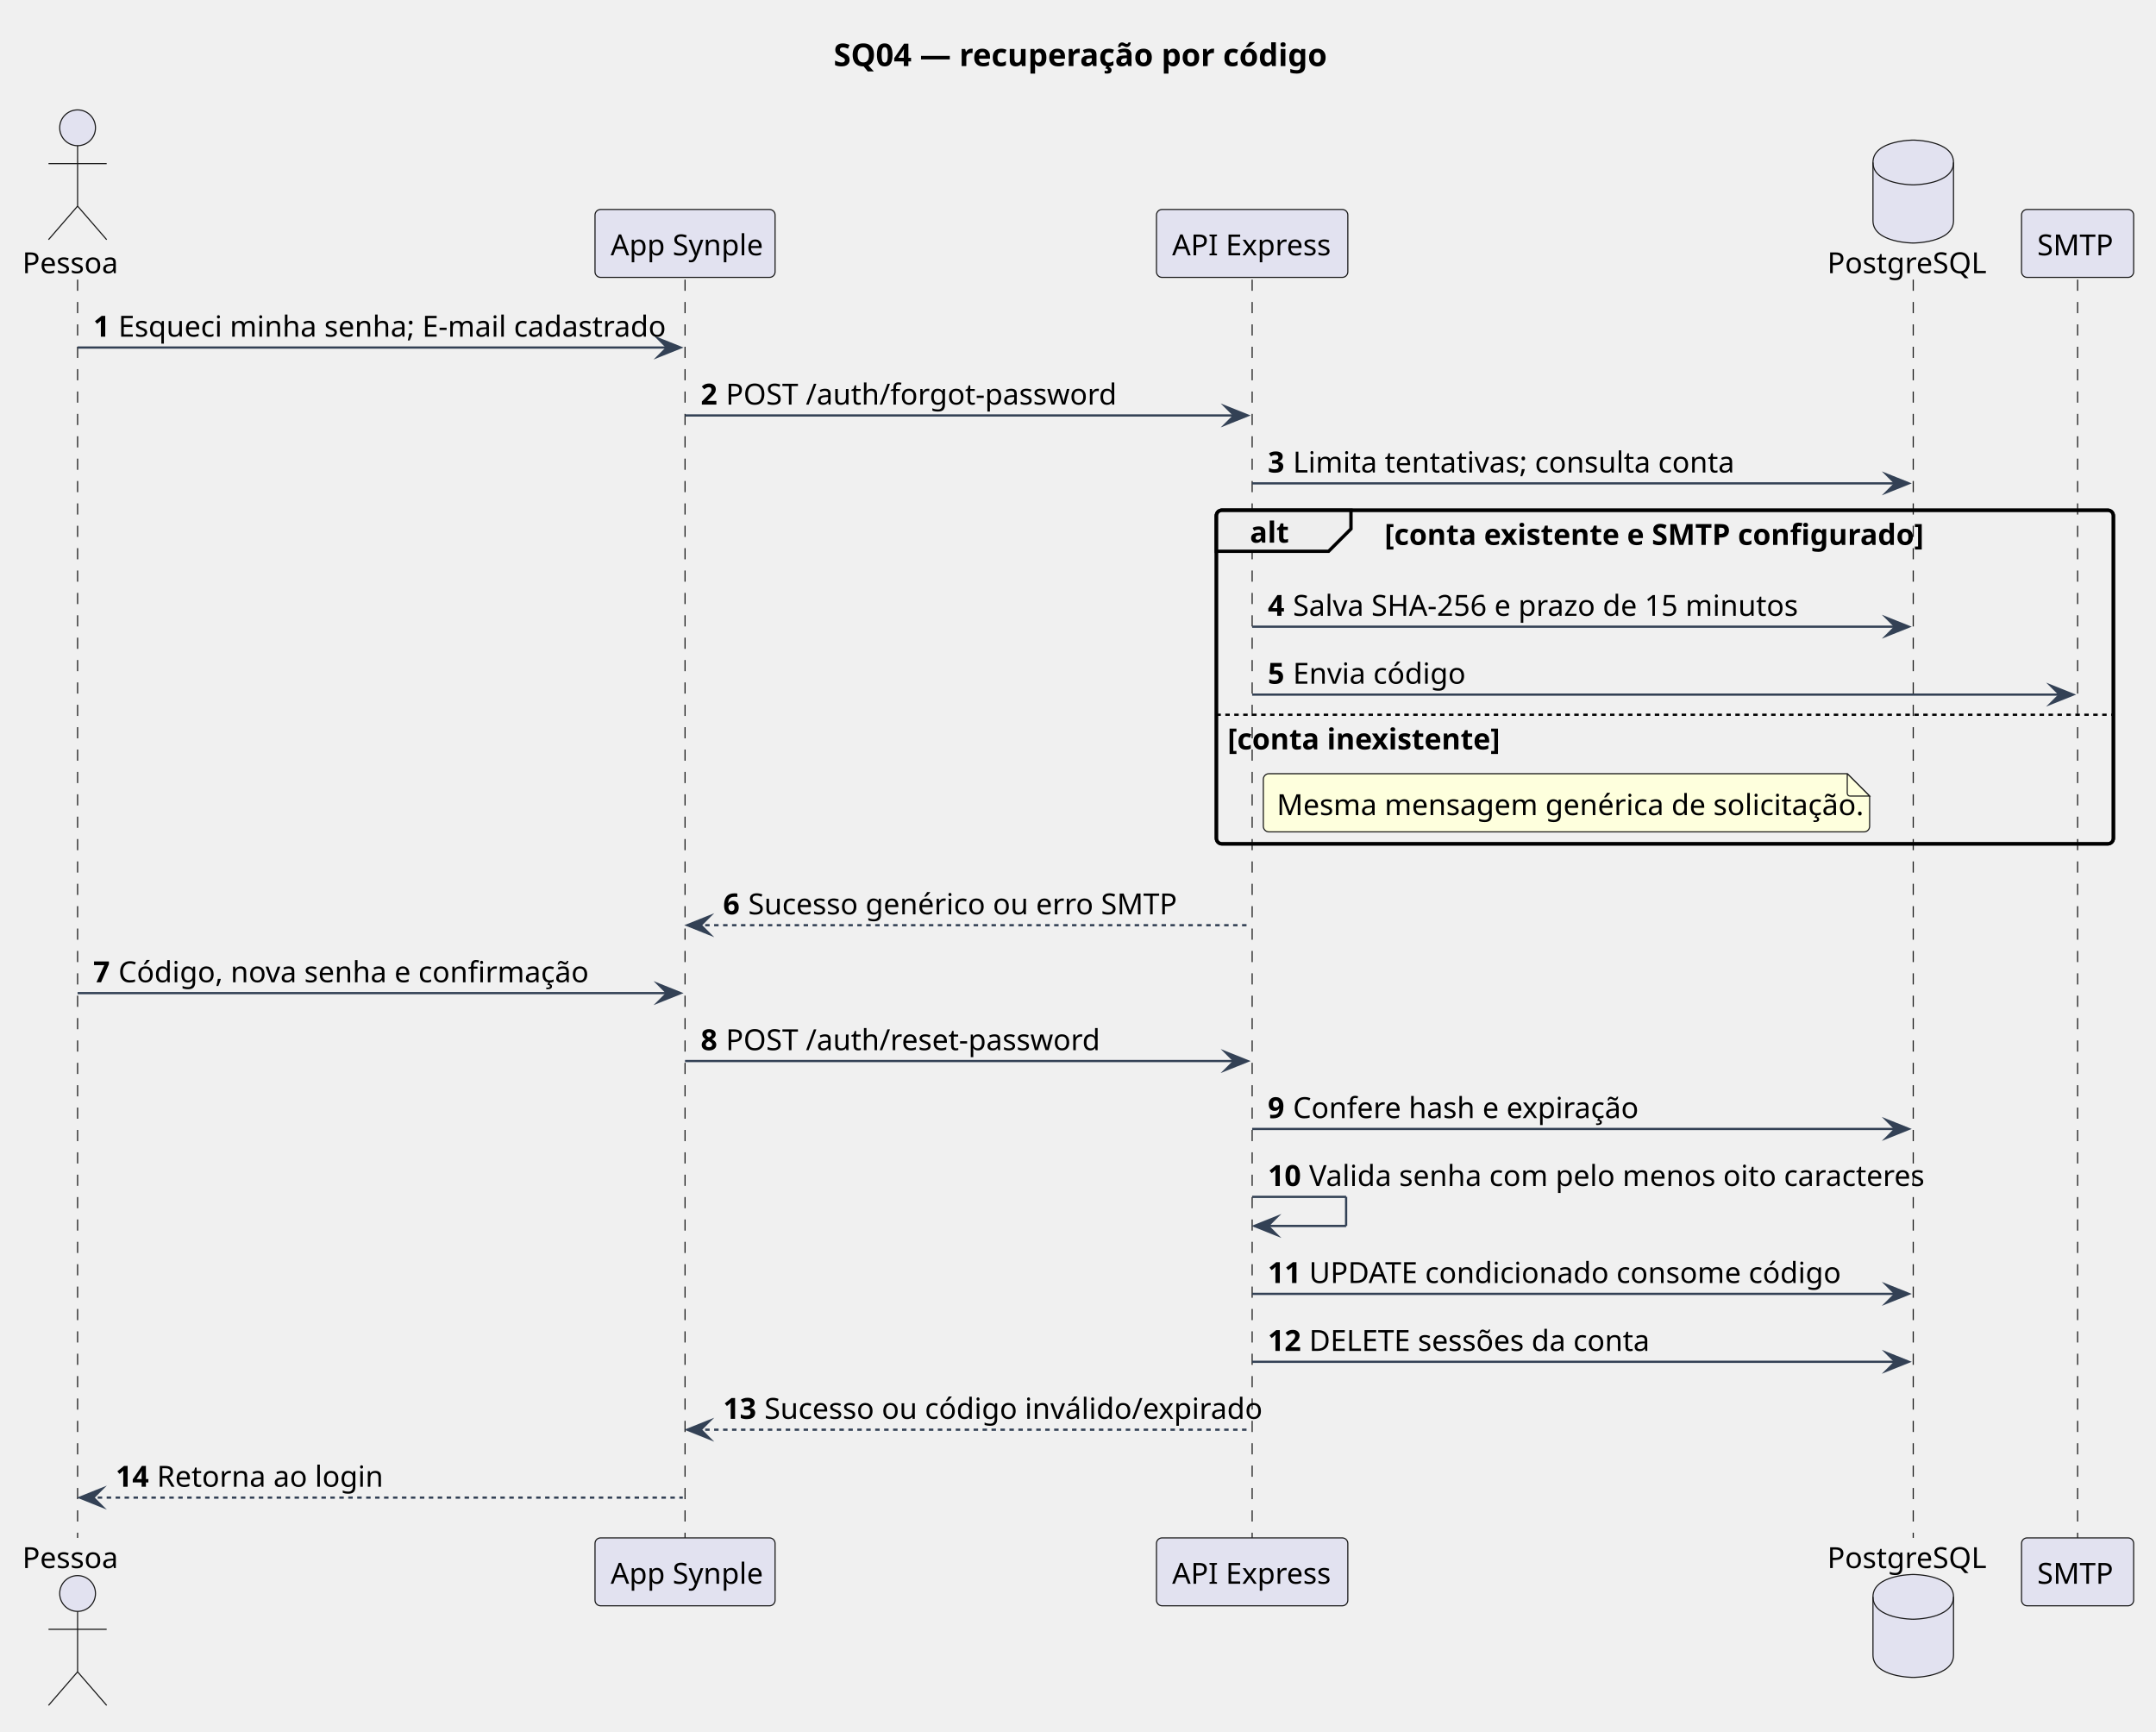
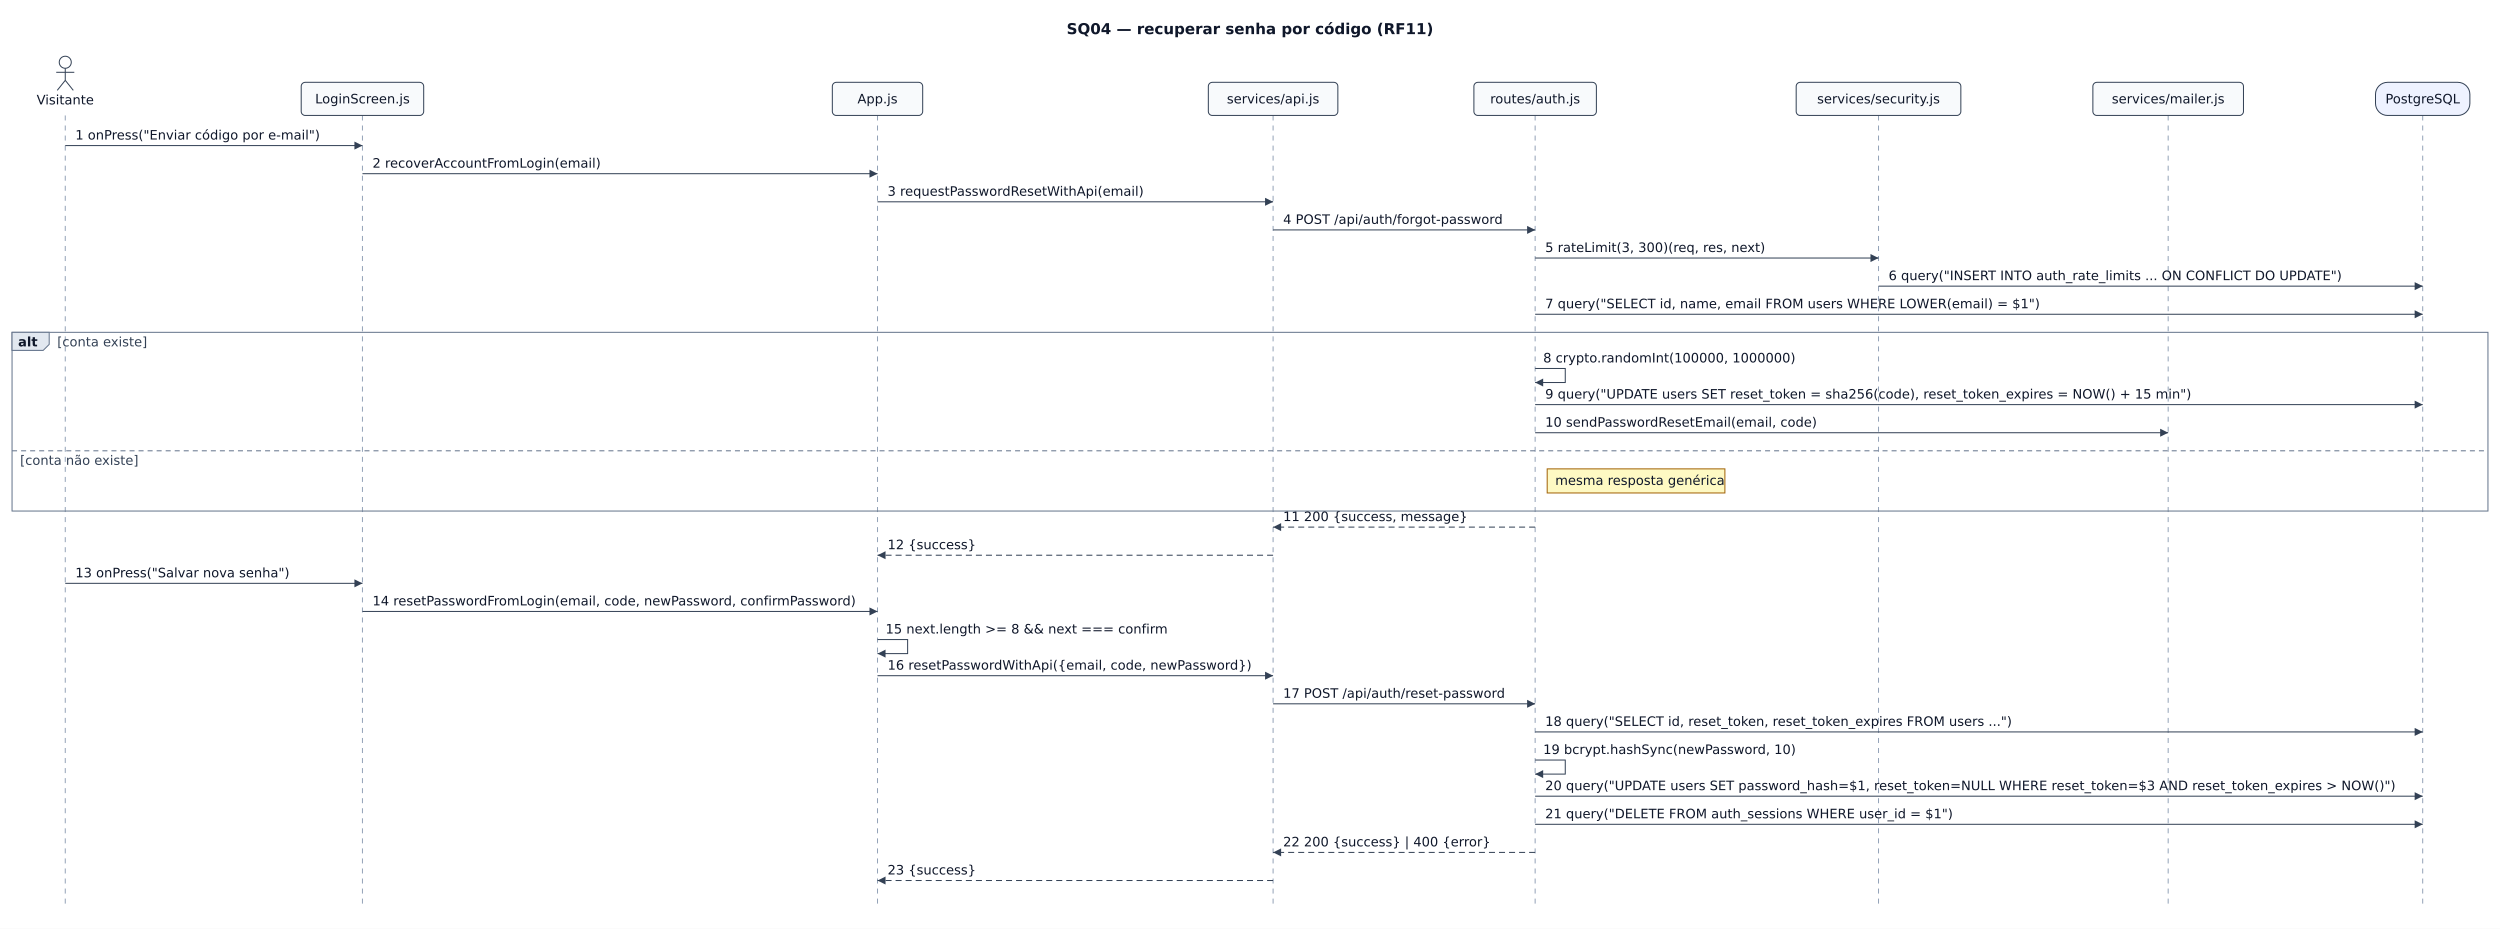
- <svg xmlns="http://www.w3.org/2000/svg" version="1.1" data-diagram-type="SEQUENCE" style="width:1305px;height:1048px;background:#FFFFFF;" width="1305.417px" height="1048.125px" viewBox="0 0 1305 1048" zoomAndPan="magnify" preserveAspectRatio="none" contentStyleType="text/css">
-   <defs />
-   <g font-family="sans-serif" lengthAdjust="spacing">
-     <g class="title" data-source-line="11">
-       <text x="504.565" y="39.993" fill="#000" font-size="18.958" textLength="294.53" font-weight="700">SQ04 — recuperação por código</text>
-     </g>
-     <rect x="736.246" y="308.771" width="542.963" height="201.919" fill="none" style="stroke:#000;stroke-width:2.031;" rx="3.385" ry="3.385" />
-     <g class="participant-lifeline" data-qualified-name="Pessoa" data-entity-uid="part1" id="part1-lifeline" data-source-line="13">
-       <g>
-         <rect x="42.223" y="169.218" width="10.833" height="761.486" fill="#000" fill-opacity="0" />
-         <line x1="46.963" y1="169.218" x2="46.963" y2="930.704" style="stroke:#181818;stroke-width:0.677;stroke-dasharray:6.771,6.771;" />
-       </g>
-     </g>
-     <g class="participant-lifeline" data-qualified-name="App" data-entity-uid="part2" id="part2-lifeline" data-source-line="14">
-       <g>
-         <rect x="409.909" y="169.218" width="10.833" height="761.486" fill="#000" fill-opacity="0" />
-         <line x1="414.648" y1="169.218" x2="414.648" y2="930.704" style="stroke:#181818;stroke-width:0.677;stroke-dasharray:6.771,6.771;" />
-       </g>
-     </g>
-     <g class="participant-lifeline" data-qualified-name="API" data-entity-uid="part3" id="part3-lifeline" data-source-line="15">
-       <g>
-         <rect x="753.174" y="169.218" width="10.833" height="761.486" fill="#000" fill-opacity="0" />
-         <line x1="757.913" y1="169.218" x2="757.913" y2="930.704" style="stroke:#181818;stroke-width:0.677;stroke-dasharray:6.771,6.771;" />
-       </g>
-     </g>
-     <g class="participant-lifeline" data-qualified-name="DB" data-entity-uid="part4" id="part4-lifeline" data-source-line="16">
-       <g>
-         <rect x="1153.322" y="169.218" width="10.833" height="761.486" fill="#000" fill-opacity="0" />
-         <line x1="1158.061" y1="169.218" x2="1158.061" y2="930.704" style="stroke:#181818;stroke-width:0.677;stroke-dasharray:6.771,6.771;" />
-       </g>
-     </g>
-     <g class="participant-lifeline" data-qualified-name="SMTP" data-entity-uid="part5" id="part5-lifeline" data-source-line="17">
-       <g>
-         <rect x="1252.803" y="169.218" width="10.833" height="761.486" fill="#000" fill-opacity="0" />
-         <line x1="1257.543" y1="169.218" x2="1257.543" y2="930.704" style="stroke:#181818;stroke-width:0.677;stroke-dasharray:6.771,6.771;" />
-       </g>
-     </g>
-     <g class="participant participant-head" data-qualified-name="Pessoa" data-entity-uid="part1" id="part1-head" data-source-line="13">
-       <text x="13.542" y="165.35" fill="#000" font-size="17.604" textLength="58.718">Pessoa</text>
-       <ellipse cx="46.963" cy="77.336" rx="10.833" ry="10.833" fill="#E2E2F0" style="stroke:#181818;stroke-width:0.677;" />
-       <path d="M46.963,88.169 L46.963,124.731 M29.359,99.002 L64.567,99.002 M46.963,124.731 L29.359,145.044 M46.963,124.731 L64.567,145.044" style="stroke:#181818;stroke-width:0.677;" fill="none" />
-     </g>
-     <g class="participant participant-head" data-qualified-name="App" data-entity-uid="part2" id="part2-head" data-source-line="14">
-       <rect x="360.149" y="126.763" width="108.999" height="41.101" fill="#E2E2F0" style="stroke:#181818;stroke-width:0.677;" rx="3.385" ry="3.385" />
-       <text x="369.628" y="154.516" fill="#000" font-size="17.604" textLength="90.041">App Synple</text>
-     </g>
-     <g class="participant participant-head" data-qualified-name="API" data-entity-uid="part3" id="part3-head" data-source-line="15">
-       <rect x="700.005" y="126.763" width="115.816" height="41.101" fill="#E2E2F0" style="stroke:#181818;stroke-width:0.677;" rx="3.385" ry="3.385" />
-       <text x="709.484" y="154.516" fill="#000" font-size="17.604" textLength="96.857">API Express</text>
-     </g>
-     <g class="participant participant-head" data-qualified-name="DB" data-entity-uid="part4" id="part4-head" data-source-line="16">
-       <text x="1106.052" y="165.35" fill="#000" font-size="17.604" textLength="95.895">PostgreSQL</text>
-       <path d="M1133.686,98.325 C1133.686,84.784 1158.061,84.784 1158.061,84.784 C1158.061,84.784 1182.436,84.784 1182.436,98.325 L1182.436,133.534 C1182.436,147.075 1158.061,147.075 1158.061,147.075 C1158.061,147.075 1133.686,147.075 1133.686,133.534 L1133.686,98.325" style="stroke:#181818;stroke-width:0.677;" fill="#E2E2F0" />
-       <path d="M1133.686,98.325 C1133.686,111.867 1158.061,111.867 1158.061,111.867 C1158.061,111.867 1182.436,111.867 1182.436,98.325" style="stroke:#181818;stroke-width:0.677;" fill="none" />
-     </g>
-     <g class="participant participant-head" data-qualified-name="SMTP" data-entity-uid="part5" id="part5-head" data-source-line="17">
-       <rect x="1223.613" y="126.763" width="67.86" height="41.101" fill="#E2E2F0" style="stroke:#181818;stroke-width:0.677;" rx="3.385" ry="3.385" />
-       <text x="1233.092" y="154.516" fill="#000" font-size="17.604" textLength="48.901">SMTP</text>
-     </g>
-     <g class="participant participant-tail" data-qualified-name="Pessoa" data-entity-uid="part1" id="part1-tail" data-source-line="13">
-       <text x="13.542" y="948.979" fill="#000" font-size="17.604" textLength="58.718">Pessoa</text>
-       <ellipse cx="46.963" cy="964.357" rx="10.833" ry="10.833" fill="#E2E2F0" style="stroke:#181818;stroke-width:0.677;" />
-       <path d="M46.963,975.19 L46.963,1011.753 M29.359,986.024 L64.567,986.024 M46.963,1011.753 L29.359,1032.065 M46.963,1011.753 L64.567,1032.065" style="stroke:#181818;stroke-width:0.677;" fill="none" />
-     </g>
-     <g class="participant participant-tail" data-qualified-name="App" data-entity-uid="part2" id="part2-tail" data-source-line="14">
-       <rect x="360.149" y="930.704" width="108.999" height="41.101" fill="#E2E2F0" style="stroke:#181818;stroke-width:0.677;" rx="3.385" ry="3.385" />
-       <text x="369.628" y="958.458" fill="#000" font-size="17.604" textLength="90.041">App Synple</text>
-     </g>
-     <g class="participant participant-tail" data-qualified-name="API" data-entity-uid="part3" id="part3-tail" data-source-line="15">
-       <rect x="700.005" y="930.704" width="115.816" height="41.101" fill="#E2E2F0" style="stroke:#181818;stroke-width:0.677;" rx="3.385" ry="3.385" />
-       <text x="709.484" y="958.458" fill="#000" font-size="17.604" textLength="96.857">API Express</text>
-     </g>
-     <g class="participant participant-tail" data-qualified-name="DB" data-entity-uid="part4" id="part4-tail" data-source-line="16">
-       <text x="1106.052" y="948.979" fill="#000" font-size="17.604" textLength="95.895">PostgreSQL</text>
-       <path d="M1133.686,966.388 C1133.686,952.847 1158.061,952.847 1158.061,952.847 C1158.061,952.847 1182.436,952.847 1182.436,966.388 L1182.436,1001.597 C1182.436,1015.138 1158.061,1015.138 1158.061,1015.138 C1158.061,1015.138 1133.686,1015.138 1133.686,1001.597 L1133.686,966.388" style="stroke:#181818;stroke-width:0.677;" fill="#E2E2F0" />
-       <path d="M1133.686,966.388 C1133.686,979.93 1158.061,979.93 1158.061,979.93 C1158.061,979.93 1182.436,979.93 1182.436,966.388" style="stroke:#181818;stroke-width:0.677;" fill="none" />
-     </g>
-     <g class="participant participant-tail" data-qualified-name="SMTP" data-entity-uid="part5" id="part5-tail" data-source-line="17">
-       <rect x="1223.613" y="930.704" width="67.86" height="41.101" fill="#E2E2F0" style="stroke:#181818;stroke-width:0.677;" rx="3.385" ry="3.385" />
-       <text x="1233.092" y="958.458" fill="#000" font-size="17.604" textLength="48.901">SMTP</text>
-     </g>
-     <g class="message" data-entity-1="part1" data-entity-2="part2" id="msg1" data-source-line="18">
-       <polygon points="398.398,204.902,411.94,210.319,398.398,215.736,403.815,210.319" fill="#334155" style="stroke:#334155;stroke-width:1.354;stroke-linejoin:miter;stroke-miterlimit:10;" />
-       <line x1="46.963" y1="210.319" x2="406.523" y2="210.319" style="stroke:#334155;stroke-width:1.354;" />
-       <text x="56.442" y="203.743" fill="#000" font-size="17.604" font-weight="700">1</text>
-       <text x="71.65" y="203.743" fill="#000" font-size="17.604" textLength="319.978">Esqueci minha senha; E-mail cadastrado</text>
-     </g>
-     <g class="message" data-entity-1="part2" data-entity-2="part3" id="msg2" data-source-line="19">
-       <polygon points="741.663,246.003,755.205,251.42,741.663,256.837,747.08,251.42" fill="#334155" style="stroke:#334155;stroke-width:1.354;stroke-linejoin:miter;stroke-miterlimit:10;" />
-       <line x1="414.648" y1="251.42" x2="749.788" y2="251.42" style="stroke:#334155;stroke-width:1.354;" />
-       <text x="424.128" y="244.844" fill="#000" font-size="17.604" font-weight="700">2</text>
-       <text x="439.335" y="244.844" fill="#000" font-size="17.604" textLength="223.086">POST /auth/forgot-password</text>
-     </g>
-     <g class="message" data-entity-1="part3" data-entity-2="part4" id="msg3" data-source-line="20">
-       <polygon points="1141.811,287.104,1155.353,292.521,1141.811,297.938,1147.228,292.521" fill="#334155" style="stroke:#334155;stroke-width:1.354;stroke-linejoin:miter;stroke-miterlimit:10;" />
-       <line x1="757.913" y1="292.521" x2="1149.936" y2="292.521" style="stroke:#334155;stroke-width:1.354;" />
-       <text x="767.392" y="285.945" fill="#000" font-size="17.604" font-weight="700">3</text>
-       <text x="782.6" y="285.945" fill="#000" font-size="17.604" textLength="250.507">Limita tentativas; consulta conta</text>
-     </g>
-     <path d="M739.632,308.771 L817.728,308.771 L817.728,320.081 L804.186,333.622 L736.246,333.622 L736.246,312.157 A3.385,3.385 0 0 1 739.632,308.771" style="stroke:#000;stroke-width:2.031;" fill="#EEE" />
-     <rect x="736.246" y="308.771" width="542.963" height="201.919" fill="none" style="stroke:#000;stroke-width:2.031;" rx="3.385" ry="3.385" />
-     <text x="756.559" y="328.4" fill="#000" font-size="17.604" textLength="20.544" font-weight="700">alt</text>
-     <text x="838.04" y="329.754" fill="#000" font-size="17.604" textLength="314.958" font-weight="700">[conta existente e SMTP configurado]</text>
-     <g class="message" data-entity-1="part3" data-entity-2="part4" id="msg4" data-source-line="22">
-       <polygon points="1141.811,373.845,1155.353,379.262,1141.811,384.679,1147.228,379.262" fill="#334155" style="stroke:#334155;stroke-width:1.354;stroke-linejoin:miter;stroke-miterlimit:10;" />
-       <line x1="757.913" y1="379.262" x2="1149.936" y2="379.262" style="stroke:#334155;stroke-width:1.354;" />
-       <text x="767.392" y="372.685" fill="#000" font-size="17.604" font-weight="700">4</text>
-       <text x="782.6" y="372.685" fill="#000" font-size="17.604" textLength="299.443">Salva SHA-256 e prazo de 15 minutos</text>
-     </g>
-     <g class="message" data-entity-1="part3" data-entity-2="part5" id="msg5" data-source-line="23">
-       <polygon points="1241.293,414.946,1254.834,420.363,1241.293,425.78,1246.709,420.363" fill="#334155" style="stroke:#334155;stroke-width:1.354;stroke-linejoin:miter;stroke-miterlimit:10;" />
-       <line x1="757.913" y1="420.363" x2="1249.418" y2="420.363" style="stroke:#334155;stroke-width:1.354;" />
-       <text x="767.392" y="413.787" fill="#000" font-size="17.604" font-weight="700">5</text>
-       <text x="782.6" y="413.787" fill="#000" font-size="17.604" textLength="100.803">Envia código</text>
-     </g>
-     <line x1="736.246" y1="432.55" x2="1279.209" y2="432.55" style="stroke:#000;stroke-width:1.354;stroke-dasharray:2.708,2.708;" />
-     <text x="743.017" y="453.533" fill="#000" font-size="17.604" textLength="155.532" font-weight="700">[conta inexistente]</text>
-     <path d="M764.684,471.62 L764.684,500.058 A3.385,3.385 0 0 0 768.069,503.443 L1128.278,503.443 A3.385,3.385 0 0 0 1131.663,500.058 L1131.663,481.777 L1118.121,468.235 L768.069,468.235 A3.385,3.385 0 0 0 764.684,471.62" style="stroke:#181818;stroke-width:0.677;" fill="#FEFFDD" />
-     <path d="M1118.121,468.235 L1118.121,480.084 A1.693,1.693 0 0 0 1119.814,481.777 L1131.663,481.777 L1118.121,468.235" style="stroke:#181818;stroke-width:0.677;" fill="#FEFFDD" />
-     <text x="772.809" y="493.28" fill="#000" font-size="17.604" textLength="338.554">Mesma mensagem genérica de solicitação.</text>
-     <g class="message" data-entity-1="part3" data-entity-2="part2" id="msg6" data-source-line="27">
-       <polygon points="429.544,554.5,416.003,559.916,429.544,565.333,424.128,559.916" fill="#334155" style="stroke:#334155;stroke-width:1.354;stroke-linejoin:miter;stroke-miterlimit:10;" />
-       <line x1="421.419" y1="559.916" x2="756.559" y2="559.916" style="stroke:#334155;stroke-width:1.354;stroke-dasharray:2.708,2.708;" />
-       <text x="437.669" y="553.34" fill="#000" font-size="17.604" font-weight="700">6</text>
-       <text x="452.877" y="553.34" fill="#000" font-size="17.604" textLength="254.401">Sucesso genérico ou erro SMTP</text>
-     </g>
-     <g class="message" data-entity-1="part1" data-entity-2="part2" id="msg7" data-source-line="28">
-       <polygon points="398.398,595.601,411.94,601.017,398.398,606.434,403.815,601.017" fill="#334155" style="stroke:#334155;stroke-width:1.354;stroke-linejoin:miter;stroke-miterlimit:10;" />
-       <line x1="46.963" y1="601.017" x2="406.523" y2="601.017" style="stroke:#334155;stroke-width:1.354;" />
-       <text x="56.442" y="594.441" fill="#000" font-size="17.604" font-weight="700">7</text>
-       <text x="71.65" y="594.441" fill="#000" font-size="17.604" textLength="272.057">Código, nova senha e confirmação</text>
-     </g>
-     <g class="message" data-entity-1="part2" data-entity-2="part3" id="msg8" data-source-line="29">
-       <polygon points="741.663,636.702,755.205,642.118,741.663,647.535,747.08,642.118" fill="#334155" style="stroke:#334155;stroke-width:1.354;stroke-linejoin:miter;stroke-miterlimit:10;" />
-       <line x1="414.648" y1="642.118" x2="749.788" y2="642.118" style="stroke:#334155;stroke-width:1.354;" />
-       <text x="424.128" y="635.542" fill="#000" font-size="17.604" font-weight="700">8</text>
-       <text x="439.335" y="635.542" fill="#000" font-size="17.604" textLength="217.207">POST /auth/reset-password</text>
-     </g>
-     <g class="message" data-entity-1="part3" data-entity-2="part4" id="msg9" data-source-line="30">
-       <polygon points="1141.811,677.803,1155.353,683.219,1141.811,688.636,1147.228,683.219" fill="#334155" style="stroke:#334155;stroke-width:1.354;stroke-linejoin:miter;stroke-miterlimit:10;" />
-       <line x1="757.913" y1="683.219" x2="1149.936" y2="683.219" style="stroke:#334155;stroke-width:1.354;" />
-       <text x="767.392" y="676.643" fill="#000" font-size="17.604" font-weight="700">9</text>
-       <text x="782.6" y="676.643" fill="#000" font-size="17.604" textLength="201.597">Confere hash e expiração</text>
-     </g>
-     <g class="message" data-entity-1="part3" data-entity-2="part3" id="msg10" data-source-line="31">
-       <line x1="757.913" y1="724.32" x2="814.788" y2="724.32" style="stroke:#334155;stroke-width:1.354;" />
-       <line x1="814.788" y1="724.32" x2="814.788" y2="741.925" style="stroke:#334155;stroke-width:1.354;" />
-       <line x1="759.267" y1="741.925" x2="814.788" y2="741.925" style="stroke:#334155;stroke-width:1.354;" />
-       <polygon points="772.809,736.508,759.267,741.925,772.809,747.341,767.392,741.925" fill="#334155" style="stroke:#334155;stroke-width:1.354;stroke-linejoin:miter;stroke-miterlimit:10;" />
-       <text x="767.392" y="717.744" fill="#000" font-size="17.604" textLength="19.581" font-weight="700">10</text>
-       <text x="792.39" y="717.744" fill="#000" font-size="17.604" textLength="356.192">Valida senha com pelo menos oito caracteres</text>
-     </g>
-     <g class="message" data-entity-1="part3" data-entity-2="part4" id="msg11" data-source-line="32">
-       <polygon points="1141.811,777.609,1155.353,783.026,1141.811,788.442,1147.228,783.026" fill="#334155" style="stroke:#334155;stroke-width:1.354;stroke-linejoin:miter;stroke-miterlimit:10;" />
-       <line x1="757.913" y1="783.026" x2="1149.936" y2="783.026" style="stroke:#334155;stroke-width:1.354;" />
-       <text x="767.392" y="776.449" fill="#000" font-size="17.604" textLength="19.581" font-weight="700">11</text>
-       <text x="792.39" y="776.449" fill="#000" font-size="17.604" textLength="313.136">UPDATE condicionado consome código</text>
-     </g>
-     <g class="message" data-entity-1="part3" data-entity-2="part4" id="msg12" data-source-line="33">
-       <polygon points="1141.811,818.71,1155.353,824.127,1141.811,829.543,1147.228,824.127" fill="#334155" style="stroke:#334155;stroke-width:1.354;stroke-linejoin:miter;stroke-miterlimit:10;" />
-       <line x1="757.913" y1="824.127" x2="1149.936" y2="824.127" style="stroke:#334155;stroke-width:1.354;" />
-       <text x="767.392" y="817.55" fill="#000" font-size="17.604" textLength="19.581" font-weight="700">12</text>
-       <text x="792.39" y="817.55" fill="#000" font-size="17.604" textLength="210.382">DELETE sessões da conta</text>
-     </g>
-     <g class="message" data-entity-1="part3" data-entity-2="part2" id="msg13" data-source-line="34">
-       <polygon points="429.544,859.811,416.003,865.228,429.544,870.645,424.128,865.228" fill="#334155" style="stroke:#334155;stroke-width:1.354;stroke-linejoin:miter;stroke-miterlimit:10;" />
-       <line x1="421.419" y1="865.228" x2="756.559" y2="865.228" style="stroke:#334155;stroke-width:1.354;stroke-dasharray:2.708,2.708;" />
-       <text x="437.669" y="858.651" fill="#000" font-size="17.604" textLength="19.581" font-weight="700">13</text>
-       <text x="462.667" y="858.651" fill="#000" font-size="17.604" textLength="285.767">Sucesso ou código inválido/expirado</text>
-     </g>
-     <g class="message" data-entity-1="part2" data-entity-2="part1" id="msg14" data-source-line="35">
-       <polygon points="61.859,900.912,48.317,906.329,61.859,911.746,56.442,906.329" fill="#334155" style="stroke:#334155;stroke-width:1.354;stroke-linejoin:miter;stroke-miterlimit:10;" />
-       <line x1="53.734" y1="906.329" x2="413.294" y2="906.329" style="stroke:#334155;stroke-width:1.354;stroke-dasharray:2.708,2.708;" />
-       <text x="69.984" y="899.753" fill="#000" font-size="17.604" textLength="19.581" font-weight="700">14</text>
-       <text x="94.982" y="899.753" fill="#000" font-size="17.604" textLength="129.186">Retorna ao login</text>
-     </g>
-   </g>
+ <svg xmlns="http://www.w3.org/2000/svg" width="2490" height="925" viewBox="0 0 2490 925" font-family="DejaVu Sans, Arial, sans-serif" font-size="13" fill="#0F172A">
+   <defs>
+     <marker id="ah" viewBox="0 0 10 10" refX="10" refY="5" markerWidth="8" markerHeight="8" orient="auto-start-reverse">
+       <path d="M0 0 L10 5 L0 10 z" fill="#334155" />
+     </marker>
+   </defs>
+   <rect width="100%" height="100%" fill="white" />
+   <line x1="2413.0" y1="115" x2="2413.0" y2="905" stroke="#94A3B8" stroke-dasharray="5 5" />
+   <line x1="2159.5" y1="115" x2="2159.5" y2="905" stroke="#94A3B8" stroke-dasharray="5 5" />
+   <line x1="1871.0" y1="115" x2="1871.0" y2="905" stroke="#94A3B8" stroke-dasharray="5 5" />
+   <line x1="1529.0" y1="115" x2="1529.0" y2="905" stroke="#94A3B8" stroke-dasharray="5 5" />
+   <line x1="1268.0" y1="115" x2="1268.0" y2="905" stroke="#94A3B8" stroke-dasharray="5 5" />
+   <line x1="874.0" y1="115" x2="874.0" y2="905" stroke="#94A3B8" stroke-dasharray="5 5" />
+   <line x1="361.0" y1="115" x2="361.0" y2="905" stroke="#94A3B8" stroke-dasharray="5 5" />
+   <line x1="65.0" y1="115" x2="65.0" y2="905" stroke="#94A3B8" stroke-dasharray="5 5" />
+   <text x="1245" y="34" text-anchor="middle" font-size="15" font-weight="bold">SQ04 — recuperar senha por código (RF11)</text>
+   <circle cx="65.0" cy="62" r="6" fill="#fff" stroke="#334155" />
+   <path d="M65.0 68 v12 M56.0 72 h18 M65.0 80 l-8 10 M65.0 80 l8 10" stroke="#334155" fill="none" />
+   <text x="65.0" y="104" text-anchor="middle">Visitante</text>
+   <rect x="300.0" y="82" width="122.0" height="33" rx="4" fill="#F8FAFC" stroke="#334155" />
+   <text x="361.0" y="103.0" text-anchor="middle">LoginScreen.js</text>
+   <rect x="829.0" y="82" width="90" height="33" rx="4" fill="#F8FAFC" stroke="#334155" />
+   <text x="874.0" y="103.0" text-anchor="middle">App.js</text>
+   <rect x="1203.5" y="82" width="129.0" height="33" rx="4" fill="#F8FAFC" stroke="#334155" />
+   <text x="1268.0" y="103.0" text-anchor="middle">services/api.js</text>
+   <rect x="1468.0" y="82" width="122.0" height="33" rx="4" fill="#F8FAFC" stroke="#334155" />
+   <text x="1529.0" y="103.0" text-anchor="middle">routes/auth.js</text>
+   <rect x="1789.0" y="82" width="164.0" height="33" rx="4" fill="#F8FAFC" stroke="#334155" />
+   <text x="1871.0" y="103.0" text-anchor="middle">services/security.js</text>
+   <rect x="2084.5" y="82" width="150.0" height="33" rx="4" fill="#F8FAFC" stroke="#334155" />
+   <text x="2159.5" y="103.0" text-anchor="middle">services/mailer.js</text>
+   <rect x="2366.0" y="82" width="94.0" height="33" rx="12" fill="#EEF2FF" stroke="#334155" />
+   <text x="2413.0" y="103.0" text-anchor="middle">PostgreSQL</text>
+   <rect x="12" y="331" width="2466.0" height="178" fill="none" stroke="#64748B" />
+   <path d="M12 331 h37.0 v12 l-6 6 h-31.0 z" fill="#E2E8F0" stroke="#64748B" />
+   <text x="18" y="345" font-weight="bold">alt</text>
+   <text x="57.0" y="345" fill="#334155">[conta existe]</text>
+   <line x1="12" y1="449" x2="2478.0" y2="449" stroke="#64748B" stroke-dasharray="5 4" />
+   <text x="20" y="463" fill="#334155">[conta não existe]</text>
+   <text x="75.0" y="139">1  onPress("Enviar código por e-mail")</text>
+   <line x1="65.0" y1="145" x2="361.0" y2="145" stroke="#334155" marker-end="url(#ah)" />
+   <text x="371.0" y="167">2  recoverAccountFromLogin(email)</text>
+   <line x1="361.0" y1="173" x2="874.0" y2="173" stroke="#334155" marker-end="url(#ah)" />
+   <text x="884.0" y="195">3  requestPasswordResetWithApi(email)</text>
+   <line x1="874.0" y1="201" x2="1268.0" y2="201" stroke="#334155" marker-end="url(#ah)" />
+   <text x="1278.0" y="223">4  POST /api/auth/forgot-password</text>
+   <line x1="1268.0" y1="229" x2="1529.0" y2="229" stroke="#334155" marker-end="url(#ah)" />
+   <text x="1539.0" y="251">5  rateLimit(3, 300)(req, res, next)</text>
+   <line x1="1529.0" y1="257" x2="1871.0" y2="257" stroke="#334155" marker-end="url(#ah)" />
+   <text x="1881.0" y="279">6  query("INSERT INTO auth_rate_limits ... ON CONFLICT DO UPDATE")</text>
+   <line x1="1871.0" y1="285" x2="2413.0" y2="285" stroke="#334155" marker-end="url(#ah)" />
+   <text x="1539.0" y="307">7  query("SELECT id, name, email FROM users WHERE LOWER(email) = $1")</text>
+   <line x1="1529.0" y1="313" x2="2413.0" y2="313" stroke="#334155" marker-end="url(#ah)" />
+   <text x="1537.0" y="361">8  crypto.randomInt(100000, 1000000)</text>
+   <path d="M1529.0 367 h30 v14 h-30" fill="none" stroke="#334155" marker-end="url(#ah)" />
+   <text x="1539.0" y="397">9  query("UPDATE users SET reset_token = sha256(code), reset_token_expires = NOW() + 15 min")</text>
+   <line x1="1529.0" y1="403" x2="2413.0" y2="403" stroke="#334155" marker-end="url(#ah)" />
+   <text x="1539.0" y="425">10  sendPasswordResetEmail(email, code)</text>
+   <line x1="1529.0" y1="431" x2="2159.5" y2="431" stroke="#334155" marker-end="url(#ah)" />
+   <rect x="1541.0" y="467" width="177.0" height="24" fill="#FEF9C3" stroke="#A16207" />
+   <text x="1549.0" y="483">mesma resposta genérica</text>
+   <text x="1278.0" y="519">11  200 {success, message}</text>
+   <line x1="1529.0" y1="525" x2="1268.0" y2="525" stroke="#334155" stroke-dasharray="6 4" marker-end="url(#ah)" />
+   <text x="884.0" y="547">12  {success}</text>
+   <line x1="1268.0" y1="553" x2="874.0" y2="553" stroke="#334155" stroke-dasharray="6 4" marker-end="url(#ah)" />
+   <text x="75.0" y="575">13  onPress("Salvar nova senha")</text>
+   <line x1="65.0" y1="581" x2="361.0" y2="581" stroke="#334155" marker-end="url(#ah)" />
+   <text x="371.0" y="603">14  resetPasswordFromLogin(email, code, newPassword, confirmPassword)</text>
+   <line x1="361.0" y1="609" x2="874.0" y2="609" stroke="#334155" marker-end="url(#ah)" />
+   <text x="882.0" y="631">15  next.length &gt;= 8 &amp;&amp; next === confirm</text>
+   <path d="M874.0 637 h30 v14 h-30" fill="none" stroke="#334155" marker-end="url(#ah)" />
+   <text x="884.0" y="667">16  resetPasswordWithApi({email, code, newPassword})</text>
+   <line x1="874.0" y1="673" x2="1268.0" y2="673" stroke="#334155" marker-end="url(#ah)" />
+   <text x="1278.0" y="695">17  POST /api/auth/reset-password</text>
+   <line x1="1268.0" y1="701" x2="1529.0" y2="701" stroke="#334155" marker-end="url(#ah)" />
+   <text x="1539.0" y="723">18  query("SELECT id, reset_token, reset_token_expires FROM users ...")</text>
+   <line x1="1529.0" y1="729" x2="2413.0" y2="729" stroke="#334155" marker-end="url(#ah)" />
+   <text x="1537.0" y="751">19  bcrypt.hashSync(newPassword, 10)</text>
+   <path d="M1529.0 757 h30 v14 h-30" fill="none" stroke="#334155" marker-end="url(#ah)" />
+   <text x="1539.0" y="787">20  query("UPDATE users SET password_hash=$1, reset_token=NULL WHERE reset_token=$3 AND reset_token_expires &gt; NOW()")</text>
+   <line x1="1529.0" y1="793" x2="2413.0" y2="793" stroke="#334155" marker-end="url(#ah)" />
+   <text x="1539.0" y="815">21  query("DELETE FROM auth_sessions WHERE user_id = $1")</text>
+   <line x1="1529.0" y1="821" x2="2413.0" y2="821" stroke="#334155" marker-end="url(#ah)" />
+   <text x="1278.0" y="843">22  200 {success} | 400 {error}</text>
+   <line x1="1529.0" y1="849" x2="1268.0" y2="849" stroke="#334155" stroke-dasharray="6 4" marker-end="url(#ah)" />
+   <text x="884.0" y="871">23  {success}</text>
+   <line x1="1268.0" y1="877" x2="874.0" y2="877" stroke="#334155" stroke-dasharray="6 4" marker-end="url(#ah)" />
</svg>
